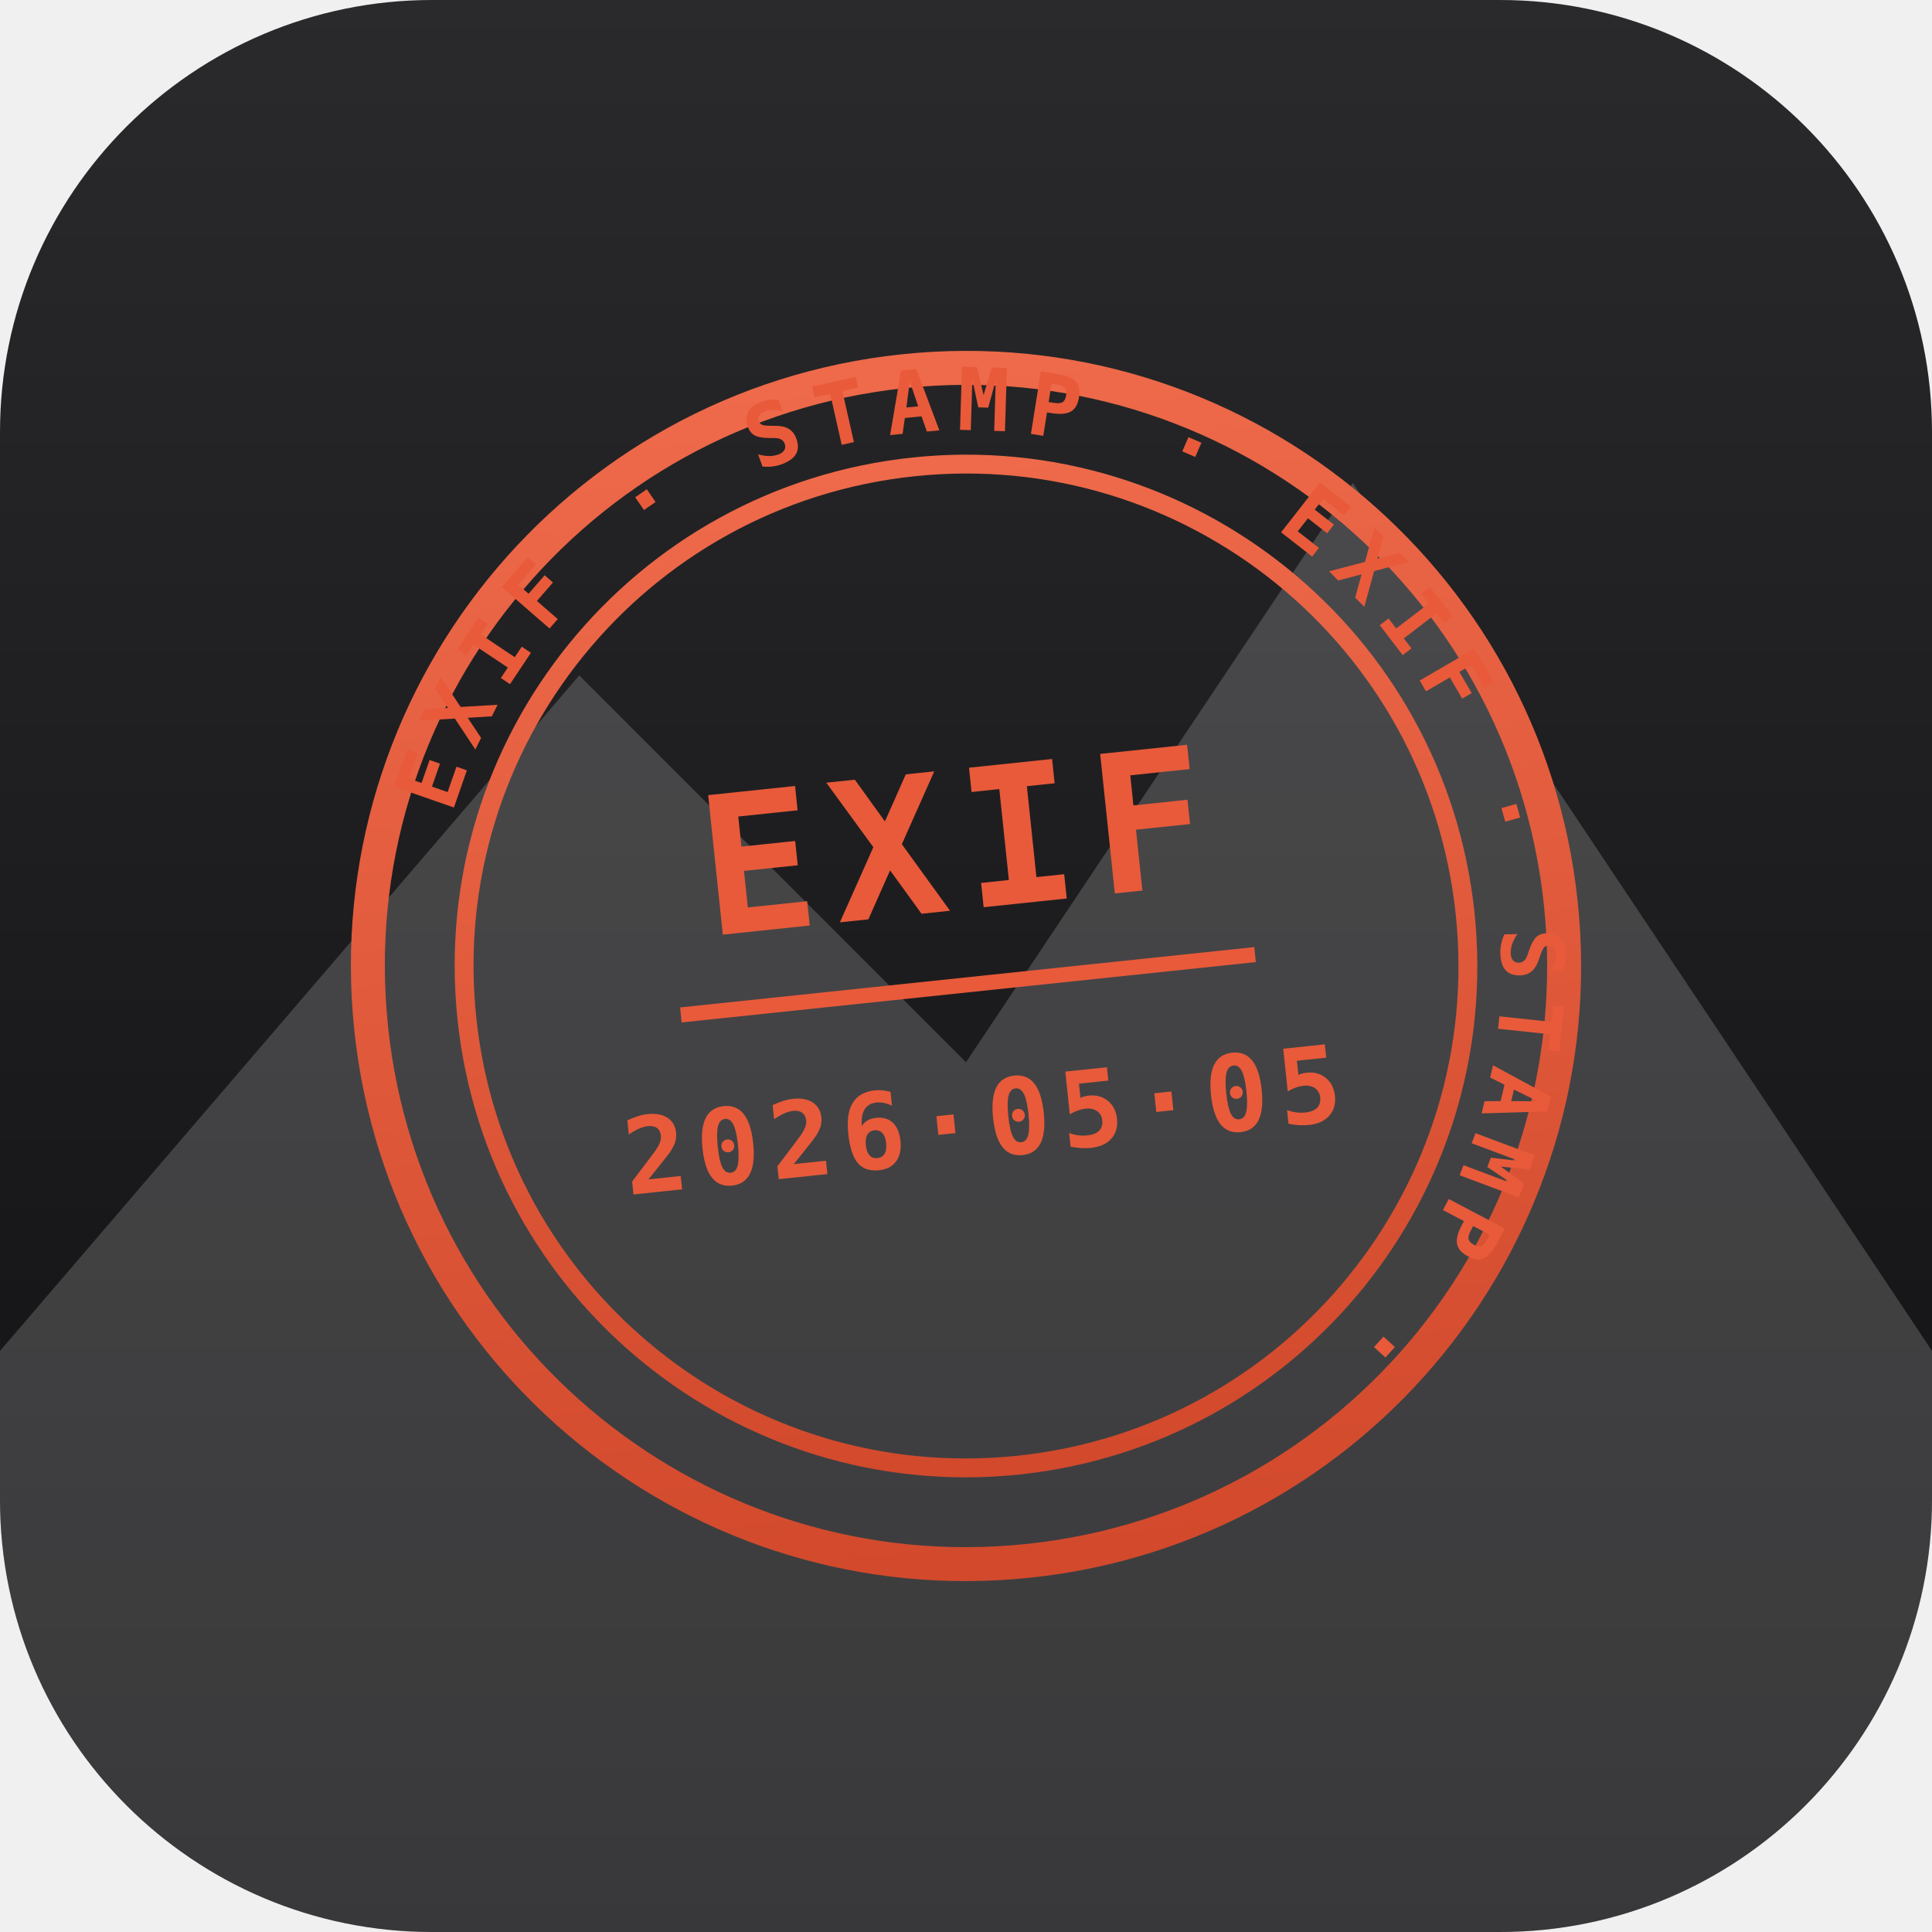
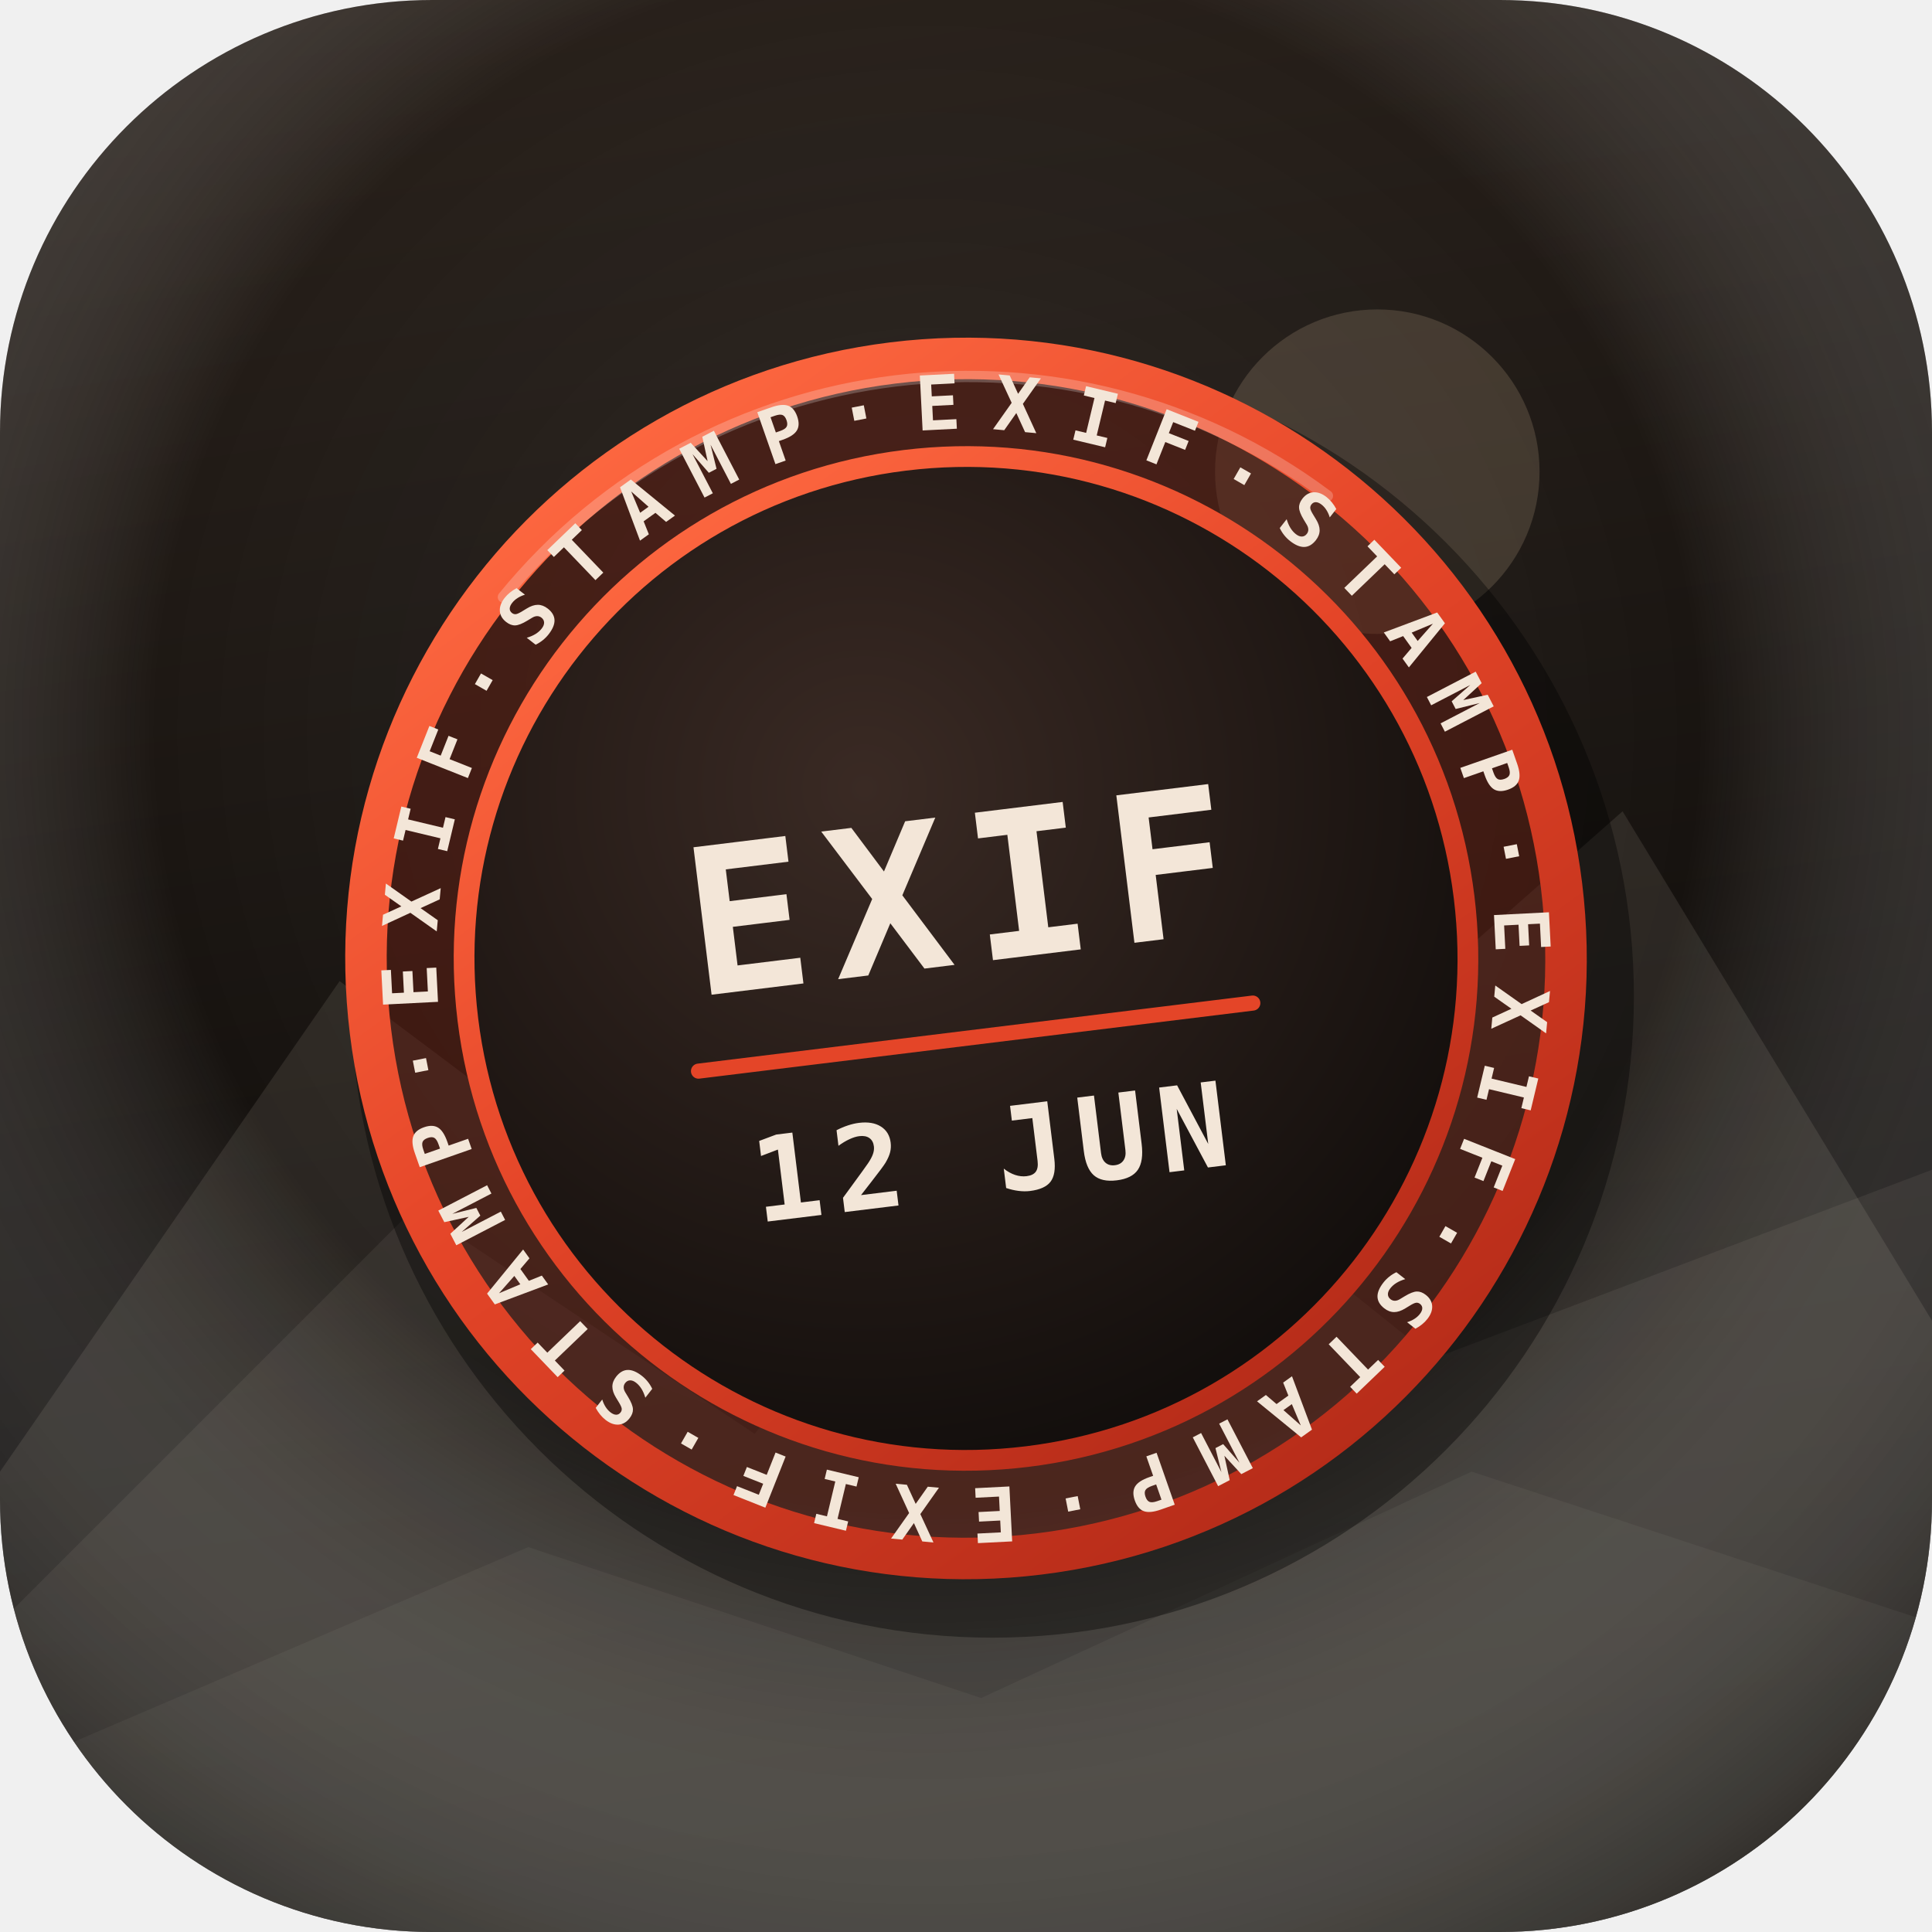
<svg xmlns="http://www.w3.org/2000/svg" width="1024" height="1024" viewBox="0 0 1024 1024">
  <defs>
-     <linearGradient id="bg" x1="0" y1="0" x2="0" y2="1">
-       <stop offset="0" stop-color="#2A2A2C" />
-       <stop offset="1" stop-color="#0E0E10" />
+     <linearGradient id="bg" x1="0" y1="0" x2="0.15" y2="1">
+       <stop offset="0" stop-color="#2A221C" />
+       <stop offset="1" stop-color="#080706" />
    </linearGradient>
-     <linearGradient id="ink" x1="0" y1="0" x2="0" y2="1">
-       <stop offset="0" stop-color="#EE6A4A" />
-       <stop offset="1" stop-color="#D2492C" />
+     <radialGradient id="vignette" cx="48%" cy="38%" r="72%">
+       <stop offset="0" stop-color="#FFFFFF" stop-opacity="0.07" />
+       <stop offset="0.55" stop-color="#FFFFFF" stop-opacity="0" />
+       <stop offset="1" stop-color="#000000" stop-opacity="0.55" />
+     </radialGradient>
+     <linearGradient id="ink" x1="0.22" y1="0" x2="0.78" y2="1">
+       <stop offset="0" stop-color="#FF6A42" />
+       <stop offset="0.45" stop-color="#E44528" />
+       <stop offset="1" stop-color="#B32A18" />
    </linearGradient>
+     <radialGradient id="pad" cx="42%" cy="32%" r="70%">
+       <stop offset="0" stop-color="#3A2A24" />
+       <stop offset="1" stop-color="#120E0C" />
+     </radialGradient>
    <clipPath id="iconClip">
      <rect width="1024" height="1024" rx="229" ry="229" />
    </clipPath>
  </defs>
  <g clip-path="url(#iconClip)">
    <rect width="1024" height="1024" fill="url(#bg)" />
-     <g opacity="0.18">
-       <path d="M 0 716 L 307 358 L 512 563 L 717 256 L 1024 716 L 1024 1024 L 0 1024 Z" fill="#FAFAFA" />
+     <rect width="1024" height="1024" fill="url(#vignette)" />
+     <circle cx="730" cy="250" r="86" fill="#F6D7B0" opacity="0.16" />
+     <g fill="#F3E6D8">
+       <path d="M 0 780 L 180 520 L 340 640 L 512 360 L 690 580 L 860 430 L 1024 700 L 1024 1024 L 0 1024 Z" opacity="0.10" />
+       <path d="M 0 860 L 220 640 L 400 760 L 560 560 L 760 720 L 1024 620 L 1024 1024 L 0 1024 Z" opacity="0.07" />
+       <path d="M 0 940 L 280 820 L 520 900 L 780 780 L 1024 860 L 1024 1024 L 0 1024 Z" opacity="0.05" />
    </g>
-     <g transform="translate(512 512) rotate(-6)">
-       <circle r="317" fill="none" stroke="url(#ink)" stroke-width="18" />
-       <circle r="266" fill="none" stroke="url(#ink)" stroke-width="10" />
-       <text x="-268.67" y="-126.58" transform="rotate(-64.77 -268.67 -126.58)" font-family="Menlo, ui-monospace, monospace" font-size="46" font-weight="700" fill="#E85A3A" text-anchor="middle" dominant-baseline="middle">E</text>
-       <text x="-250.54" y="-159.49" transform="rotate(-57.52 -250.54 -159.49)" font-family="Menlo, ui-monospace, monospace" font-size="46" font-weight="700" fill="#E85A3A" text-anchor="middle" dominant-baseline="middle">X</text>
-       <text x="-228.40" y="-189.85" transform="rotate(-50.27 -228.40 -189.85)" font-family="Menlo, ui-monospace, monospace" font-size="46" font-weight="700" fill="#E85A3A" text-anchor="middle" dominant-baseline="middle">I</text>
-       <text x="-202.60" y="-217.17" transform="rotate(-43.01 -202.60 -217.17)" font-family="Menlo, ui-monospace, monospace" font-size="46" font-weight="700" fill="#E85A3A" text-anchor="middle" dominant-baseline="middle">F</text>
-       <text x="-173.56" y="-241.01" transform="rotate(-35.76 -173.56 -241.01)" font-family="Menlo, ui-monospace, monospace" font-size="46" font-weight="700" fill="#E85A3A" text-anchor="middle" dominant-baseline="middle"> </text>
-       <text x="-141.74" y="-261.00" transform="rotate(-28.51 -141.74 -261.00)" font-family="Menlo, ui-monospace, monospace" font-size="46" font-weight="700" fill="#E85A3A" text-anchor="middle" dominant-baseline="middle">·</text>
-       <text x="-107.65" y="-276.80" transform="rotate(-21.25 -107.65 -276.80)" font-family="Menlo, ui-monospace, monospace" font-size="46" font-weight="700" fill="#E85A3A" text-anchor="middle" dominant-baseline="middle"> </text>
-       <text x="-71.84" y="-288.18" transform="rotate(-14.00 -71.84 -288.18)" font-family="Menlo, ui-monospace, monospace" font-size="46" font-weight="700" fill="#E85A3A" text-anchor="middle" dominant-baseline="middle">S</text>
-       <text x="-34.88" y="-294.94" transform="rotate(-6.74 -34.88 -294.94)" font-family="Menlo, ui-monospace, monospace" font-size="46" font-weight="700" fill="#E85A3A" text-anchor="middle" dominant-baseline="middle">T</text>
-       <text x="2.64" y="-296.99" transform="rotate(0.51 2.64 -296.99)" font-family="Menlo, ui-monospace, monospace" font-size="46" font-weight="700" fill="#E85A3A" text-anchor="middle" dominant-baseline="middle">A</text>
-       <text x="40.12" y="-294.28" transform="rotate(7.76 40.12 -294.28)" font-family="Menlo, ui-monospace, monospace" font-size="46" font-weight="700" fill="#E85A3A" text-anchor="middle" dominant-baseline="middle">M</text>
-       <text x="76.95" y="-286.86" transform="rotate(15.02 76.95 -286.86)" font-family="Menlo, ui-monospace, monospace" font-size="46" font-weight="700" fill="#E85A3A" text-anchor="middle" dominant-baseline="middle">P</text>
-       <text x="112.56" y="-274.85" transform="rotate(22.27 112.56 -274.85)" font-family="Menlo, ui-monospace, monospace" font-size="46" font-weight="700" fill="#E85A3A" text-anchor="middle" dominant-baseline="middle"> </text>
-       <text x="146.36" y="-258.44" transform="rotate(29.52 146.36 -258.44)" font-family="Menlo, ui-monospace, monospace" font-size="46" font-weight="700" fill="#E85A3A" text-anchor="middle" dominant-baseline="middle">·</text>
-       <text x="177.82" y="-237.89" transform="rotate(36.78 177.82 -237.89)" font-family="Menlo, ui-monospace, monospace" font-size="46" font-weight="700" fill="#E85A3A" text-anchor="middle" dominant-baseline="middle"> </text>
-       <text x="206.43" y="-213.53" transform="rotate(44.03 206.43 -213.53)" font-family="Menlo, ui-monospace, monospace" font-size="46" font-weight="700" fill="#E85A3A" text-anchor="middle" dominant-baseline="middle">E</text>
-       <text x="231.74" y="-185.76" transform="rotate(51.28 231.74 -185.76)" font-family="Menlo, ui-monospace, monospace" font-size="46" font-weight="700" fill="#E85A3A" text-anchor="middle" dominant-baseline="middle">X</text>
-       <text x="253.34" y="-155.01" transform="rotate(58.54 253.34 -155.01)" font-family="Menlo, ui-monospace, monospace" font-size="46" font-weight="700" fill="#E85A3A" text-anchor="middle" dominant-baseline="middle">I</text>
-       <text x="270.88" y="-121.79" transform="rotate(65.79 270.88 -121.79)" font-family="Menlo, ui-monospace, monospace" font-size="46" font-weight="700" fill="#E85A3A" text-anchor="middle" dominant-baseline="middle">F</text>
-       <text x="284.09" y="-86.61" transform="rotate(73.05 284.09 -86.61)" font-family="Menlo, ui-monospace, monospace" font-size="46" font-weight="700" fill="#E85A3A" text-anchor="middle" dominant-baseline="middle"> </text>
-       <text x="292.75" y="-50.05" transform="rotate(80.30 292.75 -50.05)" font-family="Menlo, ui-monospace, monospace" font-size="46" font-weight="700" fill="#E85A3A" text-anchor="middle" dominant-baseline="middle">·</text>
-       <text x="296.73" y="-12.68" transform="rotate(87.55 296.73 -12.68)" font-family="Menlo, ui-monospace, monospace" font-size="46" font-weight="700" fill="#E85A3A" text-anchor="middle" dominant-baseline="middle"> </text>
-       <text x="295.96" y="24.88" transform="rotate(94.81 295.96 24.88)" font-family="Menlo, ui-monospace, monospace" font-size="46" font-weight="700" fill="#E85A3A" text-anchor="middle" dominant-baseline="middle">S</text>
-       <text x="290.45" y="62.05" transform="rotate(102.06 290.45 62.05)" font-family="Menlo, ui-monospace, monospace" font-size="46" font-weight="700" fill="#E85A3A" text-anchor="middle" dominant-baseline="middle">T</text>
-       <text x="280.29" y="98.23" transform="rotate(109.31 280.29 98.23)" font-family="Menlo, ui-monospace, monospace" font-size="46" font-weight="700" fill="#E85A3A" text-anchor="middle" dominant-baseline="middle">A</text>
-       <text x="265.64" y="132.83" transform="rotate(116.57 265.64 132.83)" font-family="Menlo, ui-monospace, monospace" font-size="46" font-weight="700" fill="#E85A3A" text-anchor="middle" dominant-baseline="middle">M</text>
-       <text x="246.74" y="165.31" transform="rotate(123.82 246.74 165.31)" font-family="Menlo, ui-monospace, monospace" font-size="46" font-weight="700" fill="#E85A3A" text-anchor="middle" dominant-baseline="middle">P</text>
-       <text x="223.90" y="195.14" transform="rotate(131.07 223.90 195.14)" font-family="Menlo, ui-monospace, monospace" font-size="46" font-weight="700" fill="#E85A3A" text-anchor="middle" dominant-baseline="middle"> </text>
-       <text x="197.47" y="221.85" transform="rotate(138.33 197.47 221.85)" font-family="Menlo, ui-monospace, monospace" font-size="46" font-weight="700" fill="#E85A3A" text-anchor="middle" dominant-baseline="middle">·</text>
-       <text x="0" y="-30" font-family="Menlo, ui-monospace, monospace" font-size="102" font-weight="800" fill="#E85A3A" text-anchor="middle" letter-spacing="8">EXIF</text>
-       <line x1="-153" y1="10" x2="153" y2="10" stroke="#E85A3A" stroke-width="8" />
-       <text x="0" y="102" font-family="Menlo, ui-monospace, monospace" font-size="56" font-weight="700" fill="#E85A3A" text-anchor="middle" letter-spacing="5">2026·05·05</text>
+     <g transform="translate(526 528)">
+       <circle r="340" fill="#000000" opacity="0.38" />
+     </g>
+     <g transform="translate(512 508) rotate(-7)">
+       <circle r="268" fill="url(#pad)" />
+       <circle r="292" fill="none" stroke="#E44528" stroke-width="52" opacity="0.22" />
+       <circle r="318" fill="none" stroke="url(#ink)" stroke-width="22" />
+       <circle r="266" fill="none" stroke="url(#ink)" stroke-width="11" />
+       <path d="M -220 -220 A 318 318 0 0 1 220 -220" fill="none" stroke="#FFFFFF" stroke-width="6" stroke-linecap="round" opacity="0.22" />
+       <text x="-291.26" y="-20.83" transform="rotate(-85.91 -291.26 -20.83)" font-family="Menlo, ui-monospace, monospace" font-size="40" font-weight="700" fill="#F3E6D8" text-anchor="middle" dominant-baseline="middle">E</text>
+       <text x="-285.33" y="-62.07" transform="rotate(-77.73 -285.33 -62.07)" font-family="Menlo, ui-monospace, monospace" font-size="40" font-weight="700" fill="#F3E6D8" text-anchor="middle" dominant-baseline="middle">X</text>
+       <text x="-273.59" y="-102.04" transform="rotate(-69.55 -273.59 -102.04)" font-family="Menlo, ui-monospace, monospace" font-size="40" font-weight="700" fill="#F3E6D8" text-anchor="middle" dominant-baseline="middle">I</text>
+       <text x="-256.28" y="-139.94" transform="rotate(-61.36 -256.28 -139.94)" font-family="Menlo, ui-monospace, monospace" font-size="40" font-weight="700" fill="#F3E6D8" text-anchor="middle" dominant-baseline="middle">F</text>
+       <text x="-233.76" y="-174.99" transform="rotate(-53.18 -233.76 -174.99)" font-family="Menlo, ui-monospace, monospace" font-size="40" font-weight="700" fill="#F3E6D8" text-anchor="middle" dominant-baseline="middle">·</text>
+       <text x="-206.48" y="-206.48" transform="rotate(-45.00 -206.48 -206.48)" font-family="Menlo, ui-monospace, monospace" font-size="40" font-weight="700" fill="#F3E6D8" text-anchor="middle" dominant-baseline="middle">S</text>
+       <text x="-174.99" y="-233.76" transform="rotate(-36.82 -174.99 -233.76)" font-family="Menlo, ui-monospace, monospace" font-size="40" font-weight="700" fill="#F3E6D8" text-anchor="middle" dominant-baseline="middle">T</text>
+       <text x="-139.94" y="-256.28" transform="rotate(-28.64 -139.94 -256.28)" font-family="Menlo, ui-monospace, monospace" font-size="40" font-weight="700" fill="#F3E6D8" text-anchor="middle" dominant-baseline="middle">A</text>
+       <text x="-102.04" y="-273.59" transform="rotate(-20.45 -102.04 -273.59)" font-family="Menlo, ui-monospace, monospace" font-size="40" font-weight="700" fill="#F3E6D8" text-anchor="middle" dominant-baseline="middle">M</text>
+       <text x="-62.07" y="-285.33" transform="rotate(-12.27 -62.07 -285.33)" font-family="Menlo, ui-monospace, monospace" font-size="40" font-weight="700" fill="#F3E6D8" text-anchor="middle" dominant-baseline="middle">P</text>
+       <text x="-20.83" y="-291.26" transform="rotate(-4.09 -20.83 -291.26)" font-family="Menlo, ui-monospace, monospace" font-size="40" font-weight="700" fill="#F3E6D8" text-anchor="middle" dominant-baseline="middle">·</text>
+       <text x="20.83" y="-291.26" transform="rotate(4.09 20.83 -291.26)" font-family="Menlo, ui-monospace, monospace" font-size="40" font-weight="700" fill="#F3E6D8" text-anchor="middle" dominant-baseline="middle">E</text>
+       <text x="62.07" y="-285.33" transform="rotate(12.27 62.07 -285.33)" font-family="Menlo, ui-monospace, monospace" font-size="40" font-weight="700" fill="#F3E6D8" text-anchor="middle" dominant-baseline="middle">X</text>
+       <text x="102.04" y="-273.59" transform="rotate(20.45 102.04 -273.59)" font-family="Menlo, ui-monospace, monospace" font-size="40" font-weight="700" fill="#F3E6D8" text-anchor="middle" dominant-baseline="middle">I</text>
+       <text x="139.94" y="-256.28" transform="rotate(28.64 139.94 -256.28)" font-family="Menlo, ui-monospace, monospace" font-size="40" font-weight="700" fill="#F3E6D8" text-anchor="middle" dominant-baseline="middle">F</text>
+       <text x="174.99" y="-233.76" transform="rotate(36.82 174.99 -233.76)" font-family="Menlo, ui-monospace, monospace" font-size="40" font-weight="700" fill="#F3E6D8" text-anchor="middle" dominant-baseline="middle">·</text>
+       <text x="206.48" y="-206.48" transform="rotate(45.00 206.48 -206.48)" font-family="Menlo, ui-monospace, monospace" font-size="40" font-weight="700" fill="#F3E6D8" text-anchor="middle" dominant-baseline="middle">S</text>
+       <text x="233.76" y="-174.99" transform="rotate(53.18 233.76 -174.99)" font-family="Menlo, ui-monospace, monospace" font-size="40" font-weight="700" fill="#F3E6D8" text-anchor="middle" dominant-baseline="middle">T</text>
+       <text x="256.28" y="-139.94" transform="rotate(61.36 256.28 -139.94)" font-family="Menlo, ui-monospace, monospace" font-size="40" font-weight="700" fill="#F3E6D8" text-anchor="middle" dominant-baseline="middle">A</text>
+       <text x="273.59" y="-102.04" transform="rotate(69.55 273.59 -102.04)" font-family="Menlo, ui-monospace, monospace" font-size="40" font-weight="700" fill="#F3E6D8" text-anchor="middle" dominant-baseline="middle">M</text>
+       <text x="285.33" y="-62.07" transform="rotate(77.73 285.33 -62.07)" font-family="Menlo, ui-monospace, monospace" font-size="40" font-weight="700" fill="#F3E6D8" text-anchor="middle" dominant-baseline="middle">P</text>
+       <text x="291.26" y="-20.83" transform="rotate(85.91 291.26 -20.83)" font-family="Menlo, ui-monospace, monospace" font-size="40" font-weight="700" fill="#F3E6D8" text-anchor="middle" dominant-baseline="middle">·</text>
+       <text x="291.26" y="20.83" transform="rotate(94.09 291.26 20.83)" font-family="Menlo, ui-monospace, monospace" font-size="40" font-weight="700" fill="#F3E6D8" text-anchor="middle" dominant-baseline="middle">E</text>
+       <text x="285.33" y="62.07" transform="rotate(102.27 285.33 62.07)" font-family="Menlo, ui-monospace, monospace" font-size="40" font-weight="700" fill="#F3E6D8" text-anchor="middle" dominant-baseline="middle">X</text>
+       <text x="273.59" y="102.04" transform="rotate(110.45 273.59 102.04)" font-family="Menlo, ui-monospace, monospace" font-size="40" font-weight="700" fill="#F3E6D8" text-anchor="middle" dominant-baseline="middle">I</text>
+       <text x="256.28" y="139.94" transform="rotate(118.64 256.28 139.94)" font-family="Menlo, ui-monospace, monospace" font-size="40" font-weight="700" fill="#F3E6D8" text-anchor="middle" dominant-baseline="middle">F</text>
+       <text x="233.76" y="174.99" transform="rotate(126.82 233.76 174.99)" font-family="Menlo, ui-monospace, monospace" font-size="40" font-weight="700" fill="#F3E6D8" text-anchor="middle" dominant-baseline="middle">·</text>
+       <text x="206.48" y="206.48" transform="rotate(135.00 206.48 206.48)" font-family="Menlo, ui-monospace, monospace" font-size="40" font-weight="700" fill="#F3E6D8" text-anchor="middle" dominant-baseline="middle">S</text>
+       <text x="174.99" y="233.76" transform="rotate(143.18 174.99 233.76)" font-family="Menlo, ui-monospace, monospace" font-size="40" font-weight="700" fill="#F3E6D8" text-anchor="middle" dominant-baseline="middle">T</text>
+       <text x="139.94" y="256.28" transform="rotate(151.36 139.94 256.28)" font-family="Menlo, ui-monospace, monospace" font-size="40" font-weight="700" fill="#F3E6D8" text-anchor="middle" dominant-baseline="middle">A</text>
+       <text x="102.04" y="273.59" transform="rotate(159.55 102.04 273.59)" font-family="Menlo, ui-monospace, monospace" font-size="40" font-weight="700" fill="#F3E6D8" text-anchor="middle" dominant-baseline="middle">M</text>
+       <text x="62.07" y="285.33" transform="rotate(167.73 62.07 285.33)" font-family="Menlo, ui-monospace, monospace" font-size="40" font-weight="700" fill="#F3E6D8" text-anchor="middle" dominant-baseline="middle">P</text>
+       <text x="20.83" y="291.26" transform="rotate(175.91 20.83 291.26)" font-family="Menlo, ui-monospace, monospace" font-size="40" font-weight="700" fill="#F3E6D8" text-anchor="middle" dominant-baseline="middle">·</text>
+       <text x="-20.83" y="291.26" transform="rotate(-175.91 -20.83 291.26)" font-family="Menlo, ui-monospace, monospace" font-size="40" font-weight="700" fill="#F3E6D8" text-anchor="middle" dominant-baseline="middle">E</text>
+       <text x="-62.07" y="285.33" transform="rotate(-167.73 -62.07 285.33)" font-family="Menlo, ui-monospace, monospace" font-size="40" font-weight="700" fill="#F3E6D8" text-anchor="middle" dominant-baseline="middle">X</text>
+       <text x="-102.04" y="273.59" transform="rotate(-159.55 -102.04 273.59)" font-family="Menlo, ui-monospace, monospace" font-size="40" font-weight="700" fill="#F3E6D8" text-anchor="middle" dominant-baseline="middle">I</text>
+       <text x="-139.94" y="256.28" transform="rotate(-151.36 -139.94 256.28)" font-family="Menlo, ui-monospace, monospace" font-size="40" font-weight="700" fill="#F3E6D8" text-anchor="middle" dominant-baseline="middle">F</text>
+       <text x="-174.99" y="233.76" transform="rotate(-143.18 -174.99 233.76)" font-family="Menlo, ui-monospace, monospace" font-size="40" font-weight="700" fill="#F3E6D8" text-anchor="middle" dominant-baseline="middle">·</text>
+       <text x="-206.48" y="206.48" transform="rotate(-135.00 -206.48 206.48)" font-family="Menlo, ui-monospace, monospace" font-size="40" font-weight="700" fill="#F3E6D8" text-anchor="middle" dominant-baseline="middle">S</text>
+       <text x="-233.76" y="174.99" transform="rotate(-126.82 -233.76 174.99)" font-family="Menlo, ui-monospace, monospace" font-size="40" font-weight="700" fill="#F3E6D8" text-anchor="middle" dominant-baseline="middle">T</text>
+       <text x="-256.28" y="139.94" transform="rotate(-118.64 -256.28 139.94)" font-family="Menlo, ui-monospace, monospace" font-size="40" font-weight="700" fill="#F3E6D8" text-anchor="middle" dominant-baseline="middle">A</text>
+       <text x="-273.59" y="102.04" transform="rotate(-110.45 -273.59 102.04)" font-family="Menlo, ui-monospace, monospace" font-size="40" font-weight="700" fill="#F3E6D8" text-anchor="middle" dominant-baseline="middle">M</text>
+       <text x="-285.33" y="62.07" transform="rotate(-102.27 -285.33 62.07)" font-family="Menlo, ui-monospace, monospace" font-size="40" font-weight="700" fill="#F3E6D8" text-anchor="middle" dominant-baseline="middle">P</text>
+       <text x="-291.26" y="20.83" transform="rotate(-94.09 -291.26 20.83)" font-family="Menlo, ui-monospace, monospace" font-size="40" font-weight="700" fill="#F3E6D8" text-anchor="middle" dominant-baseline="middle">·</text>
+       <text x="0" y="-28" font-family="Menlo, ui-monospace, monospace" font-size="108" font-weight="800" fill="#F3E6D8" text-anchor="middle" dominant-baseline="middle" letter-spacing="10">EXIF</text>
+       <line x1="-148" y1="42" x2="148" y2="42" stroke="#E44528" stroke-width="8" stroke-linecap="round" />
+       <text x="0" y="108" font-family="Menlo, ui-monospace, monospace" font-size="62" font-weight="700" fill="#F3E6D8" text-anchor="middle" dominant-baseline="middle" letter-spacing="6">12 JUN</text>
    </g>
  </g>
</svg>
